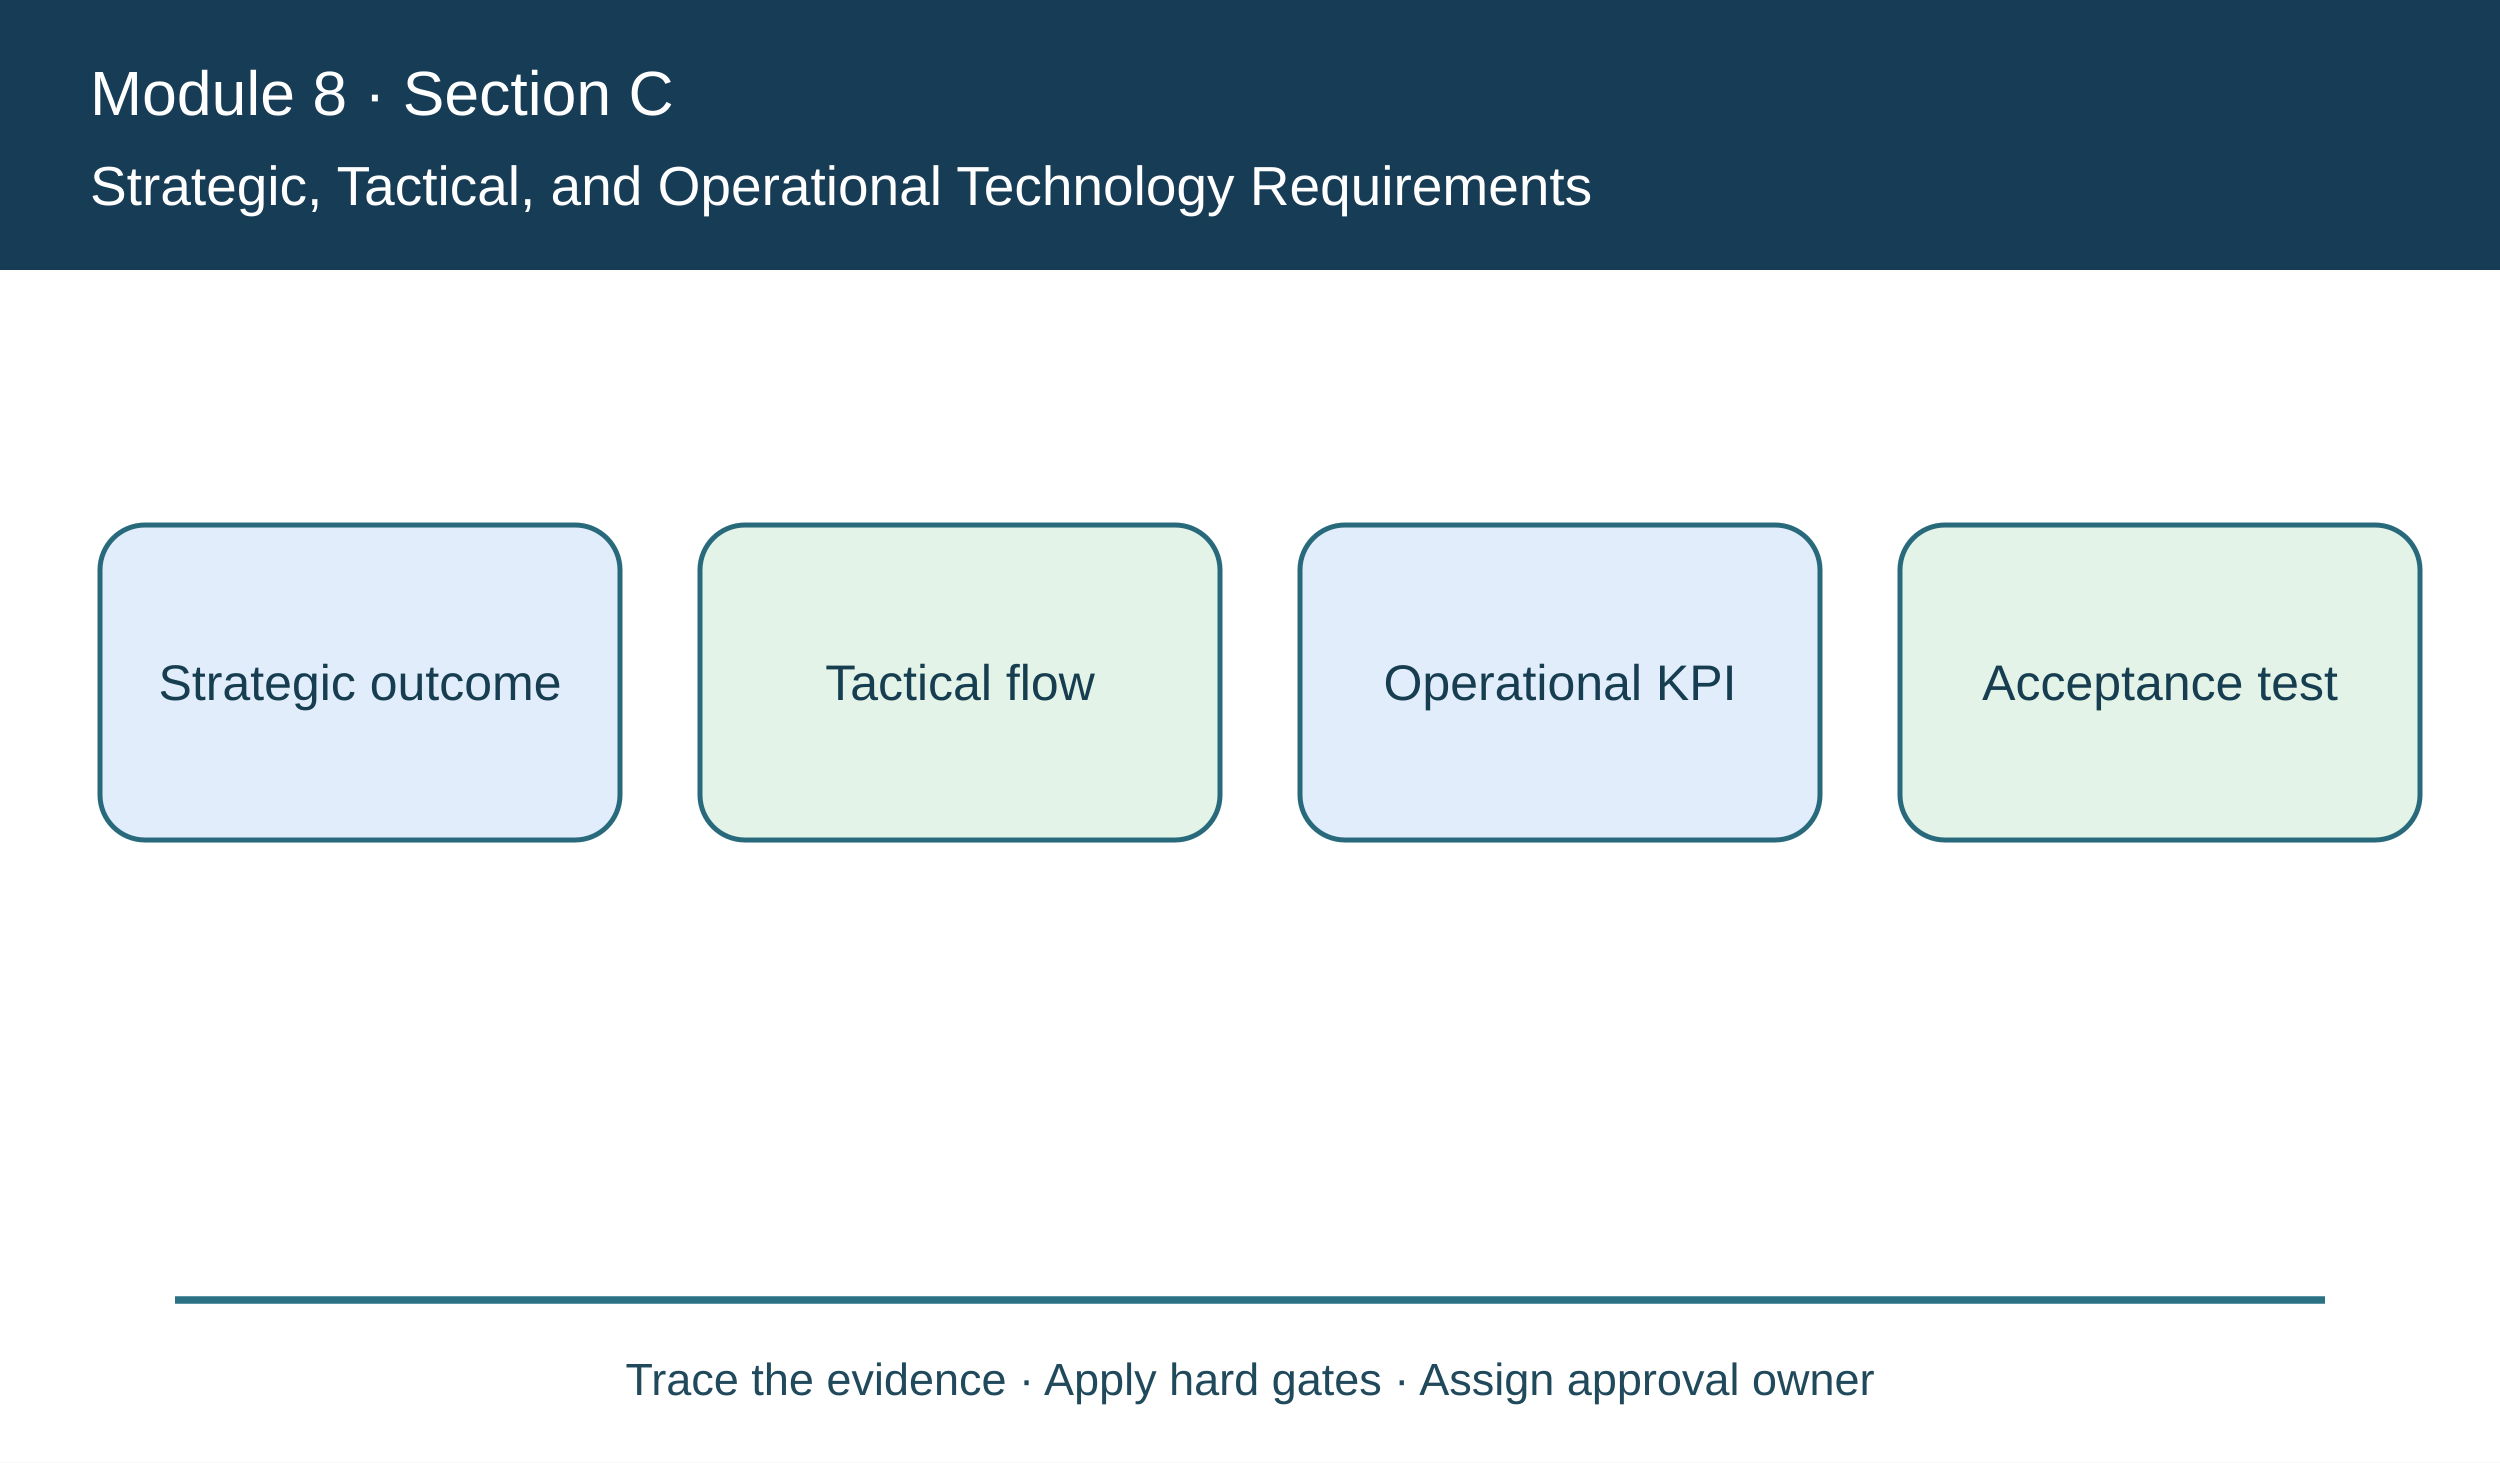
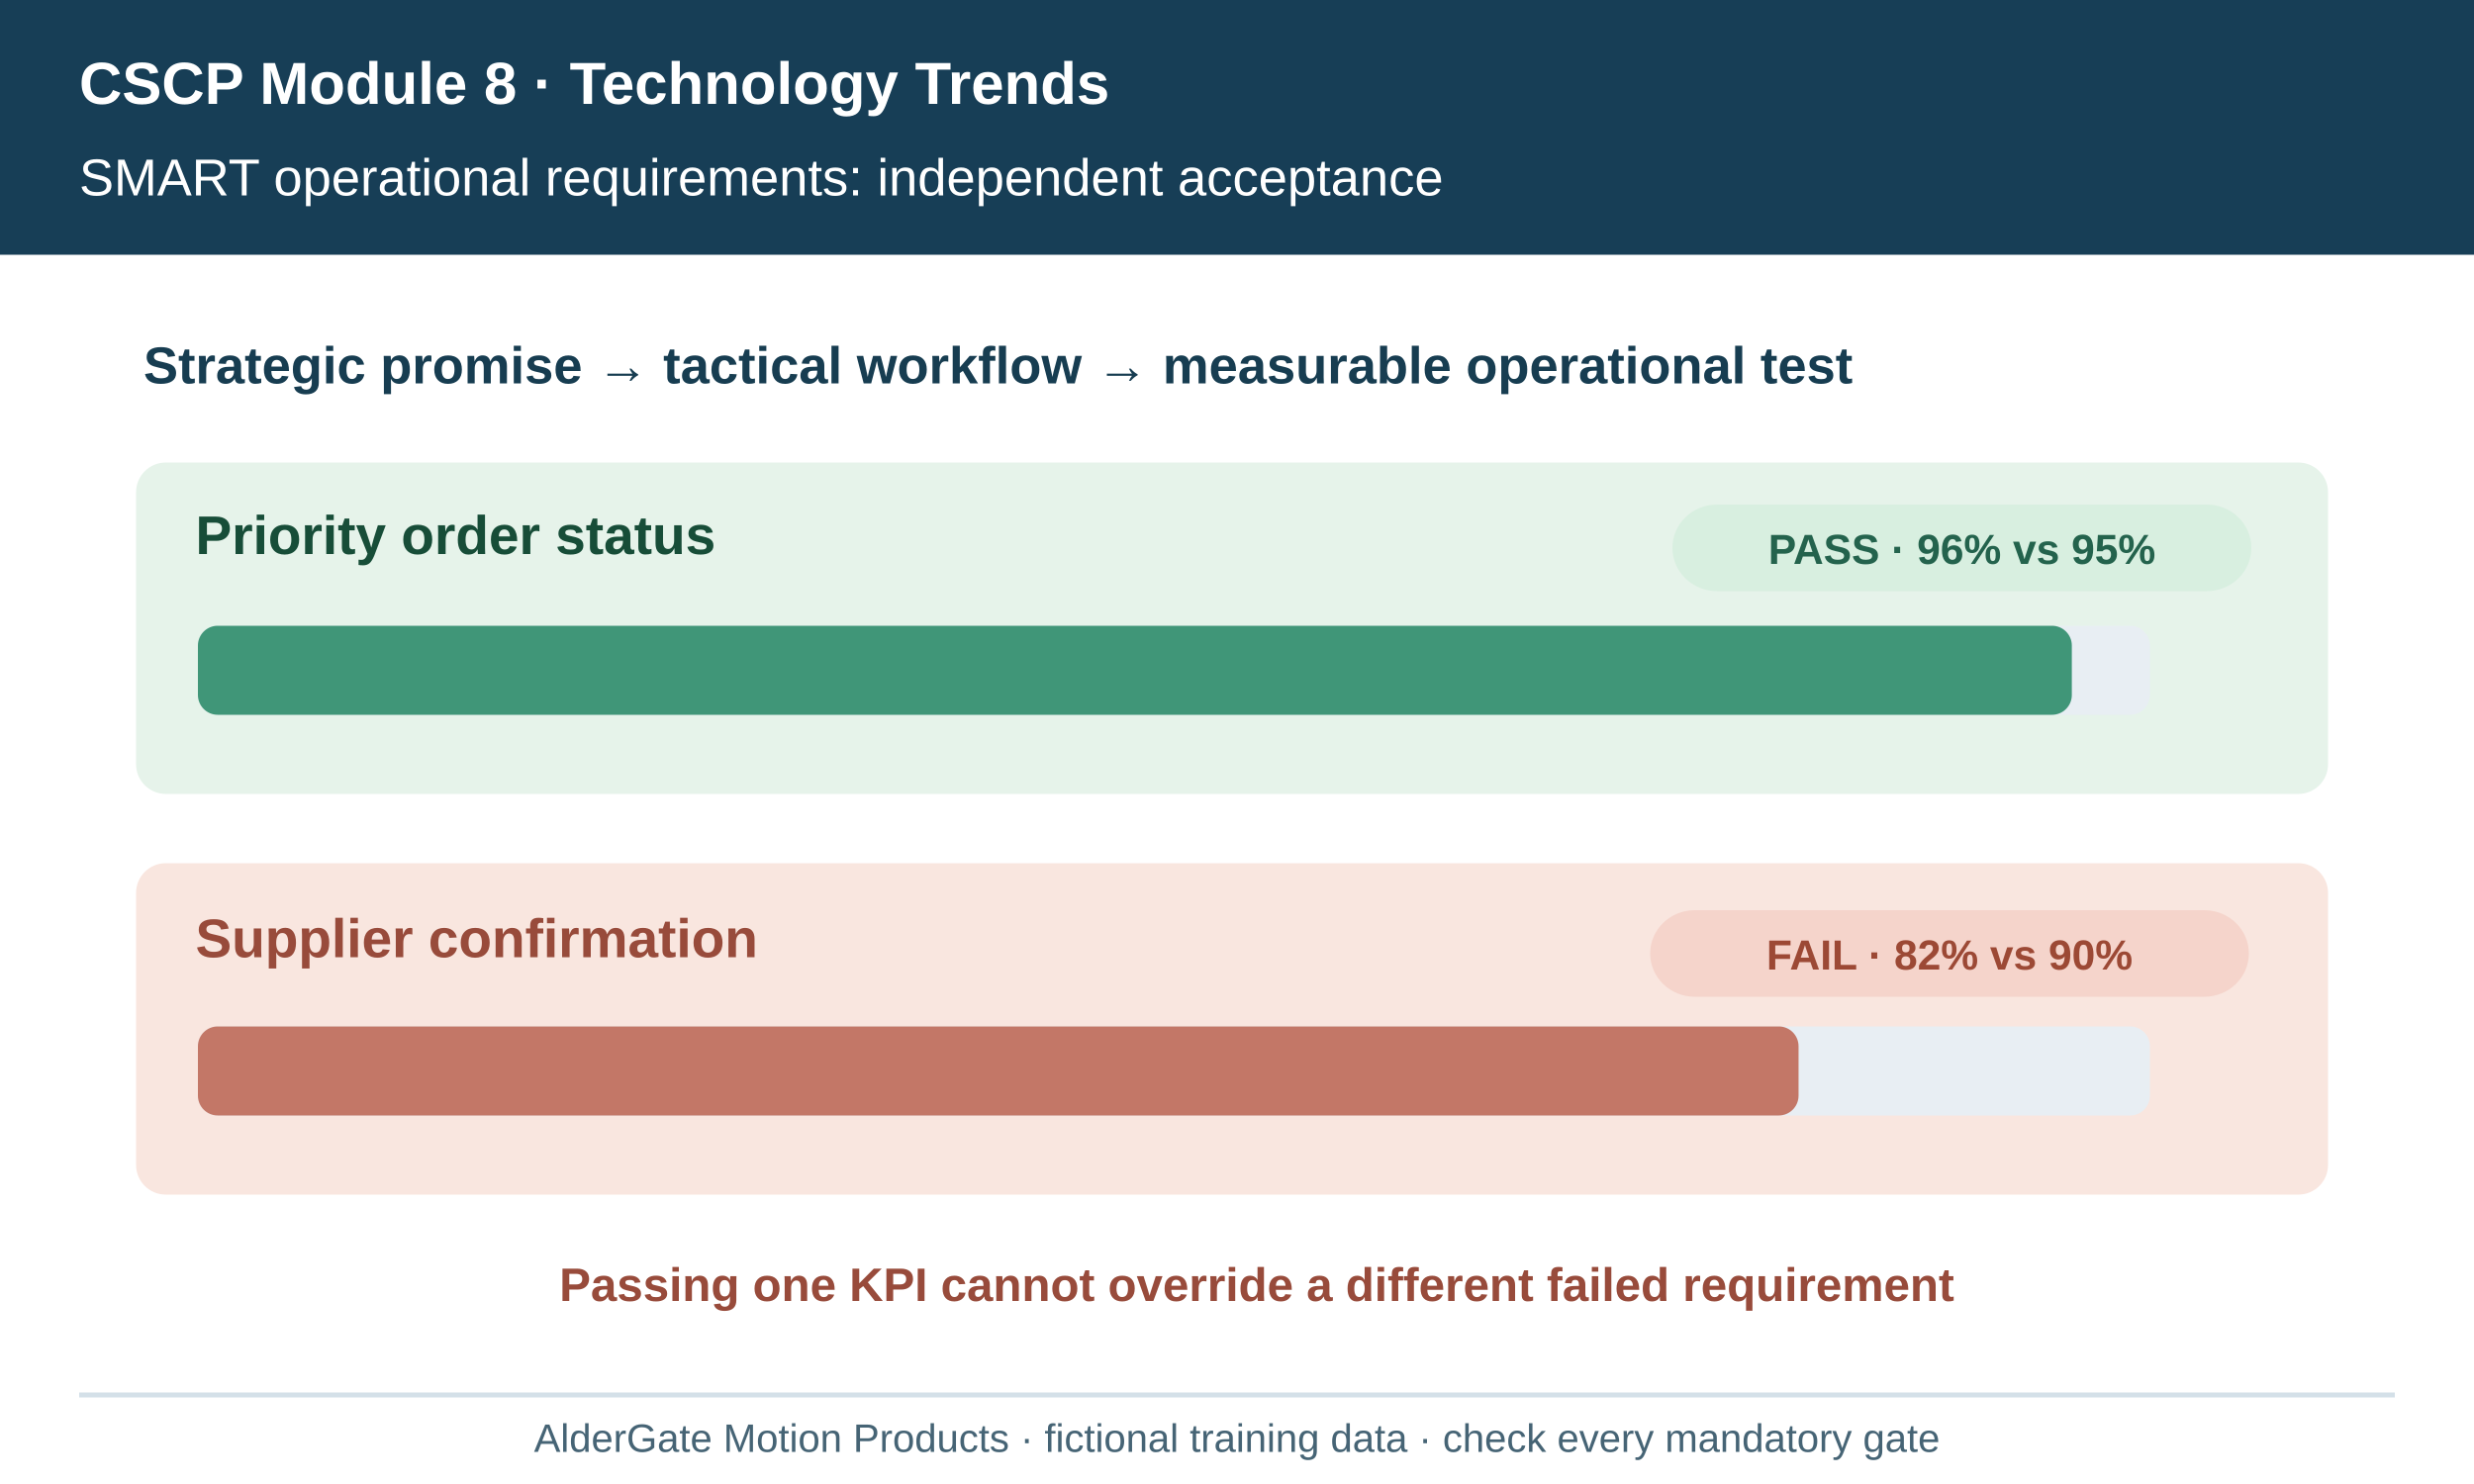
- <svg xmlns="http://www.w3.org/2000/svg" width="1000" height="585" viewBox="0 0 1000 585" role="img" aria-labelledby="title desc">
-   <rect width="1000" height="585" fill="#fff" />
-   <rect width="1000" height="108" fill="#173c55" />
-   <text x="36" y="46" fill="#fff" font-size="25" font-family="Arial">Module 8 · Section C</text>
-   <text x="36" y="82" fill="#fff" font-size="22" font-family="Arial">Strategic, Tactical, and Operational Technology Requirements</text>
-   <rect x="40" y="210" width="208" height="126" rx="18" fill="#e1edfb" stroke="#286a7c" stroke-width="2" />
-   <text x="144" y="280" text-anchor="middle" font-size="20" font-family="Arial" fill="#163e50">Strategic outcome</text>
-   <rect x="280" y="210" width="208" height="126" rx="18" fill="#e3f3e7" stroke="#286a7c" stroke-width="2" />
-   <text x="384" y="280" text-anchor="middle" font-size="20" font-family="Arial" fill="#163e50">Tactical flow</text>
-   <rect x="520" y="210" width="208" height="126" rx="18" fill="#e1edfb" stroke="#286a7c" stroke-width="2" />
-   <text x="624" y="280" text-anchor="middle" font-size="20" font-family="Arial" fill="#163e50">Operational KPI</text>
-   <rect x="760" y="210" width="208" height="126" rx="18" fill="#e3f3e7" stroke="#286a7c" stroke-width="2" />
-   <text x="864" y="280" text-anchor="middle" font-size="20" font-family="Arial" fill="#163e50">Acceptance test</text>
-   <path d="M70 520 H930" stroke="#2b7184" stroke-width="3" />
-   <text x="500" y="558" text-anchor="middle" font-size="18" font-family="Arial" fill="#20495b">Trace the evidence · Apply hard gates · Assign approval owner</text>
+ <svg xmlns="http://www.w3.org/2000/svg" viewBox="0 0 1000 600" width="1000" height="600" role="img" aria-labelledby="title desc">
+   <rect x="0" y="0" width="1000" height="600" rx="0" fill="#fff" stroke="none" stroke-width="1.5" />
+   <rect x="0" y="0" width="1000" height="103" rx="0" fill="#173e56" stroke="none" stroke-width="1.5" />
+   <text x="32" y="42" font-family="Arial,Helvetica,sans-serif" font-size="24" text-anchor="start" fill="#fff" font-weight="700">CSCP Module 8 · Technology Trends</text>
+   <text x="32" y="79" font-family="Arial,Helvetica,sans-serif" font-size="21" text-anchor="start" fill="#fff">SMART operational requirements: independent acceptance</text>
+   <text x="58" y="155" font-family="Arial,Helvetica,sans-serif" font-size="21" text-anchor="start" fill="#173d51" font-weight="700">Strategic promise → tactical workflow → measurable operational test</text>
+   <rect x="55" y="187" width="886" height="134" rx="12" fill="#e6f3ea" stroke="none" stroke-width="1.5" />
+   <text x="79" y="224" font-family="Arial,Helvetica,sans-serif" font-size="22" text-anchor="start" fill="#174d38" font-weight="700">Priority order status</text>
+   <rect x="676" y="204" width="234" height="35" rx="18" fill="#d8efe0" stroke="none" stroke-width="1.5" />
+   <text x="793" y="228" font-family="Arial,Helvetica,sans-serif" font-size="17" text-anchor="middle" fill="#24634d" font-weight="700">PASS · 96% vs 95%</text>
+   <rect x="80" y="253" width="789" height="36" rx="8" fill="#e8eef3" stroke="none" stroke-width="1.5" />
+   <rect x="80" y="253" width="757.44" height="36" rx="8" fill="#409678" stroke="none" stroke-width="1.5" />
+   <rect x="55" y="349" width="886" height="134" rx="12" fill="#f9e6df" stroke="none" stroke-width="1.5" />
+   <text x="79" y="387" font-family="Arial,Helvetica,sans-serif" font-size="22" text-anchor="start" fill="#984b3b" font-weight="700">Supplier confirmation</text>
+   <rect x="667" y="368" width="242" height="35" rx="18" fill="#f5d4cb" stroke="none" stroke-width="1.5" />
+   <text x="788" y="392" font-family="Arial,Helvetica,sans-serif" font-size="17" text-anchor="middle" fill="#9c4935" font-weight="700">FAIL · 82% vs 90%</text>
+   <rect x="80" y="415" width="789" height="36" rx="8" fill="#e8eef3" stroke="none" stroke-width="1.5" />
+   <rect x="80" y="415" width="646.98" height="36" rx="8" fill="#c37767" stroke="none" stroke-width="1.5" />
+   <text x="508" y="526" font-family="Arial,Helvetica,sans-serif" font-size="19" text-anchor="middle" fill="#984b3b" font-weight="700">Passing one KPI cannot override a different failed requirement</text>
+   <line x1="32" y1="564" x2="968" y2="564" stroke="#d4e0e8" stroke-width="2" />
+   <text x="500" y="587" font-family="Arial,Helvetica,sans-serif" font-size="16" text-anchor="middle" fill="#466475">AlderGate Motion Products · fictional training data · check every mandatory gate</text>
</svg>
